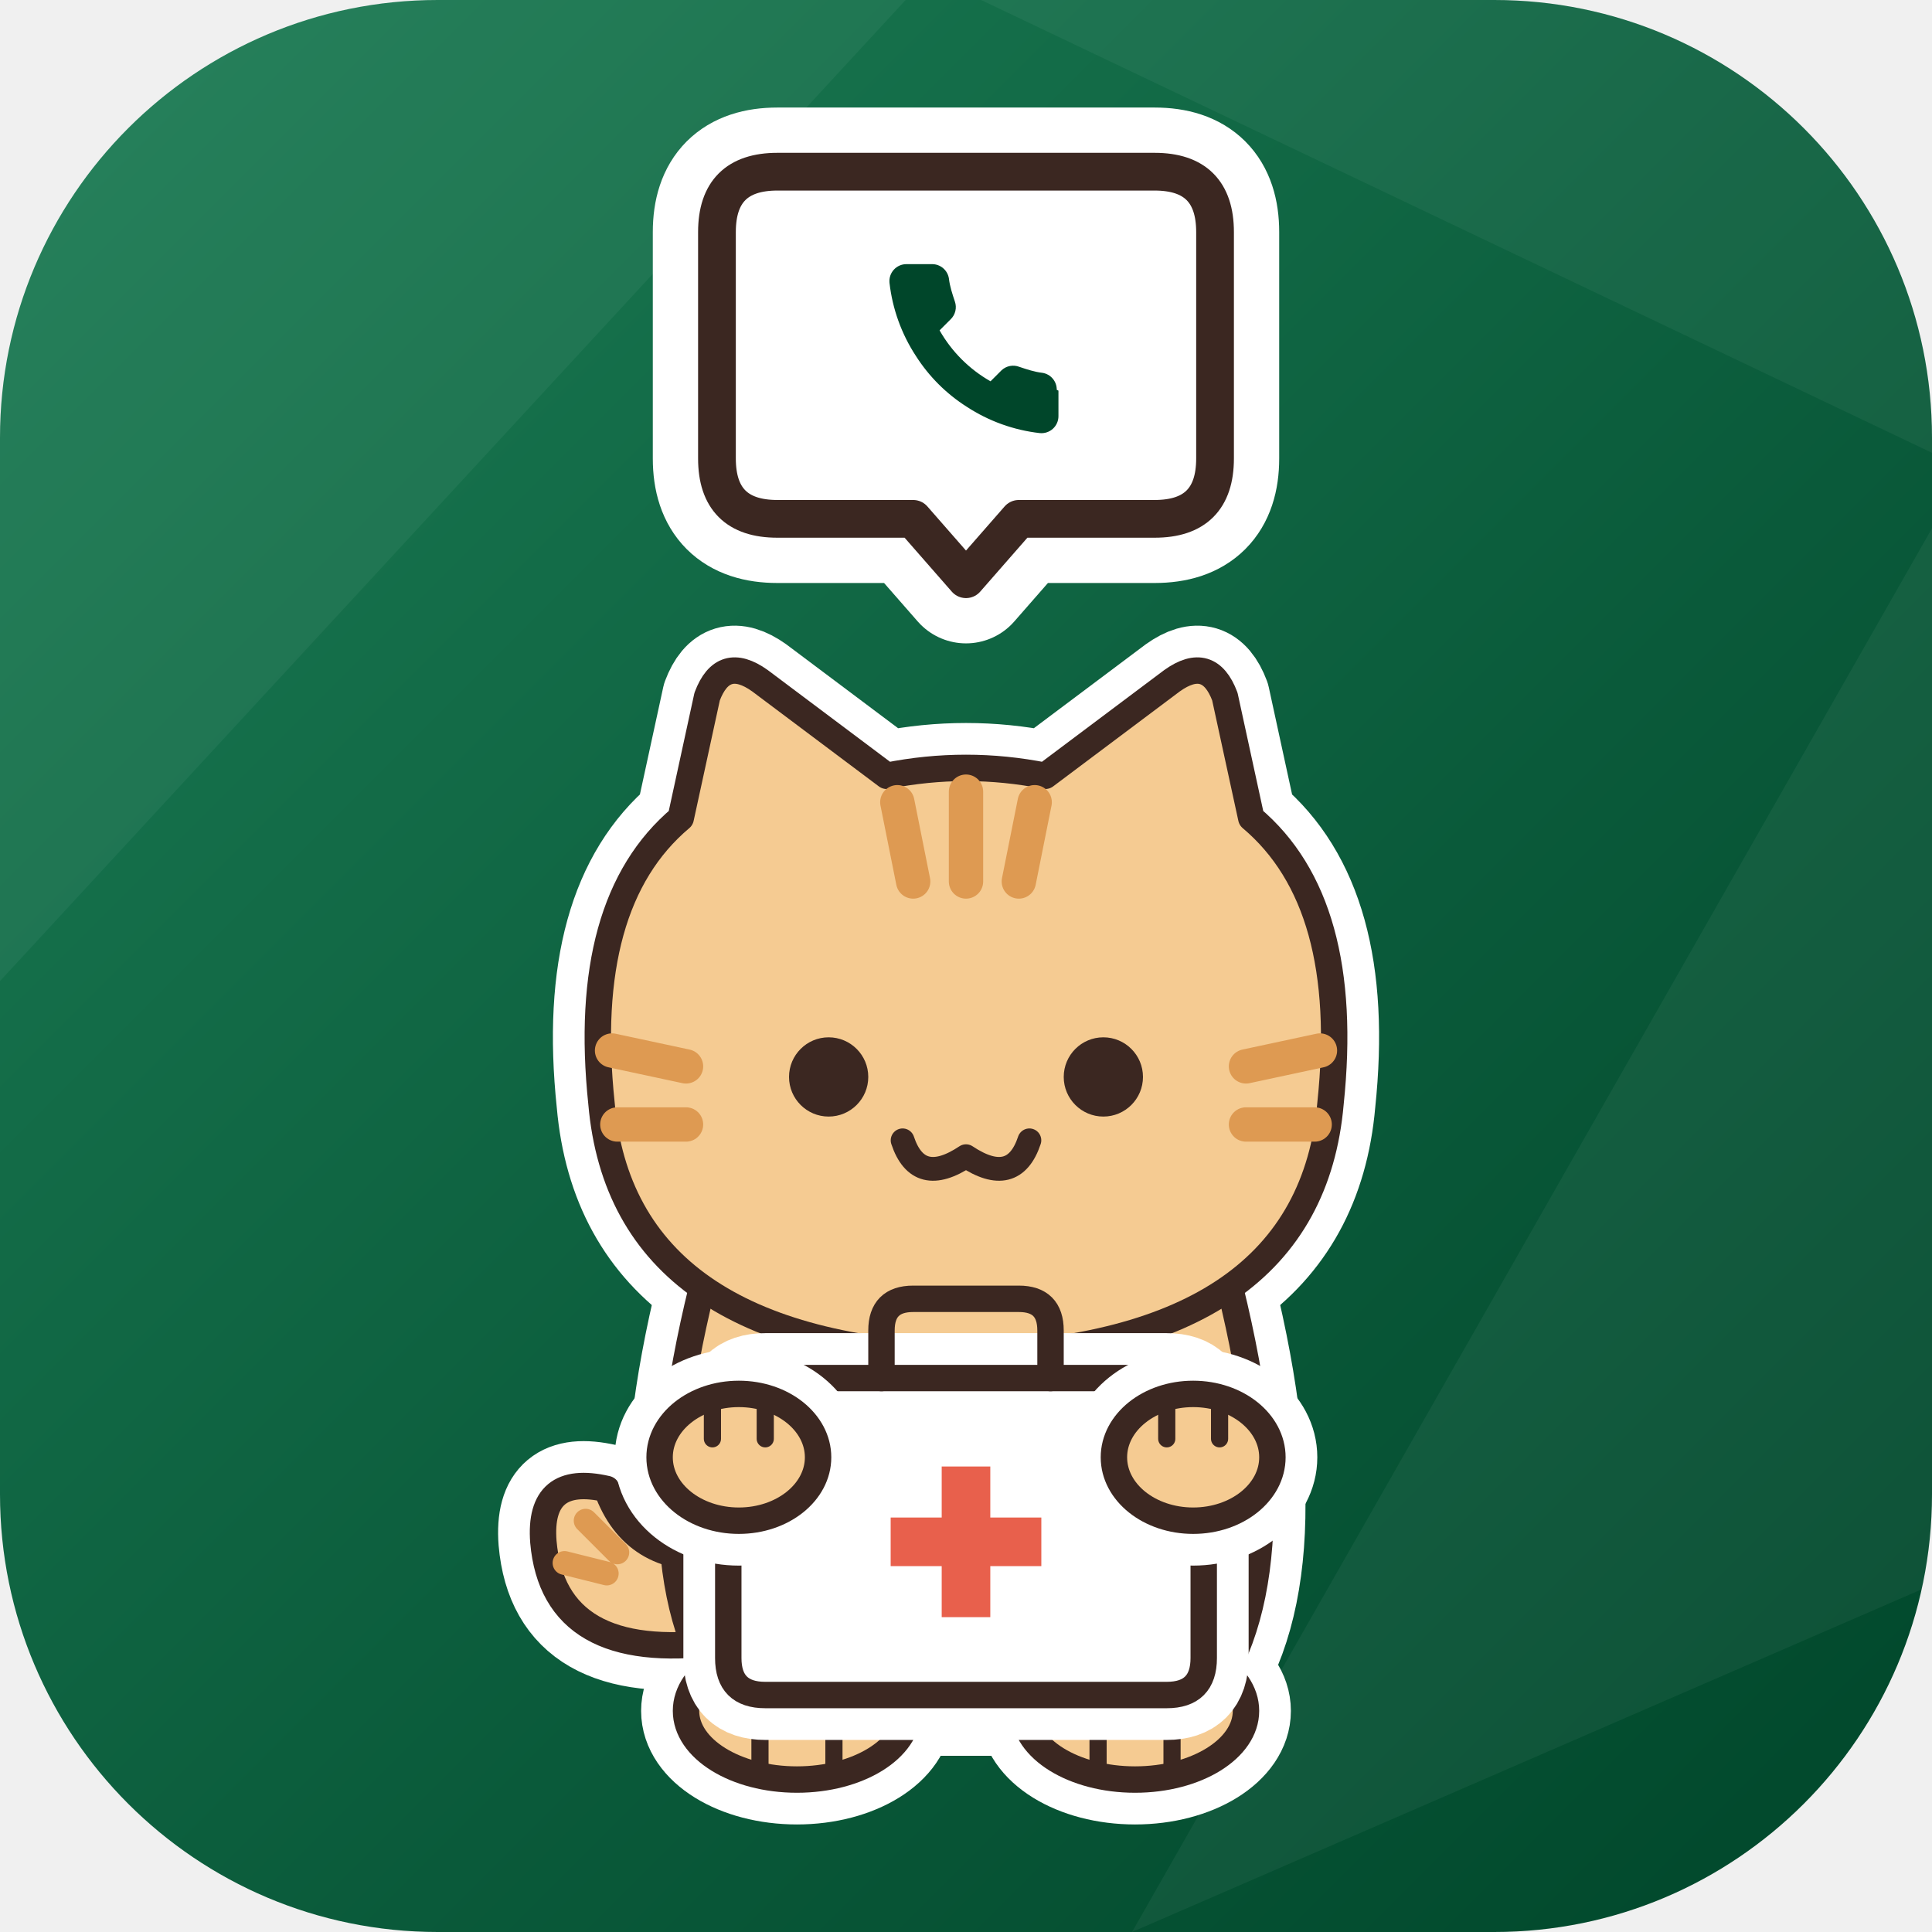
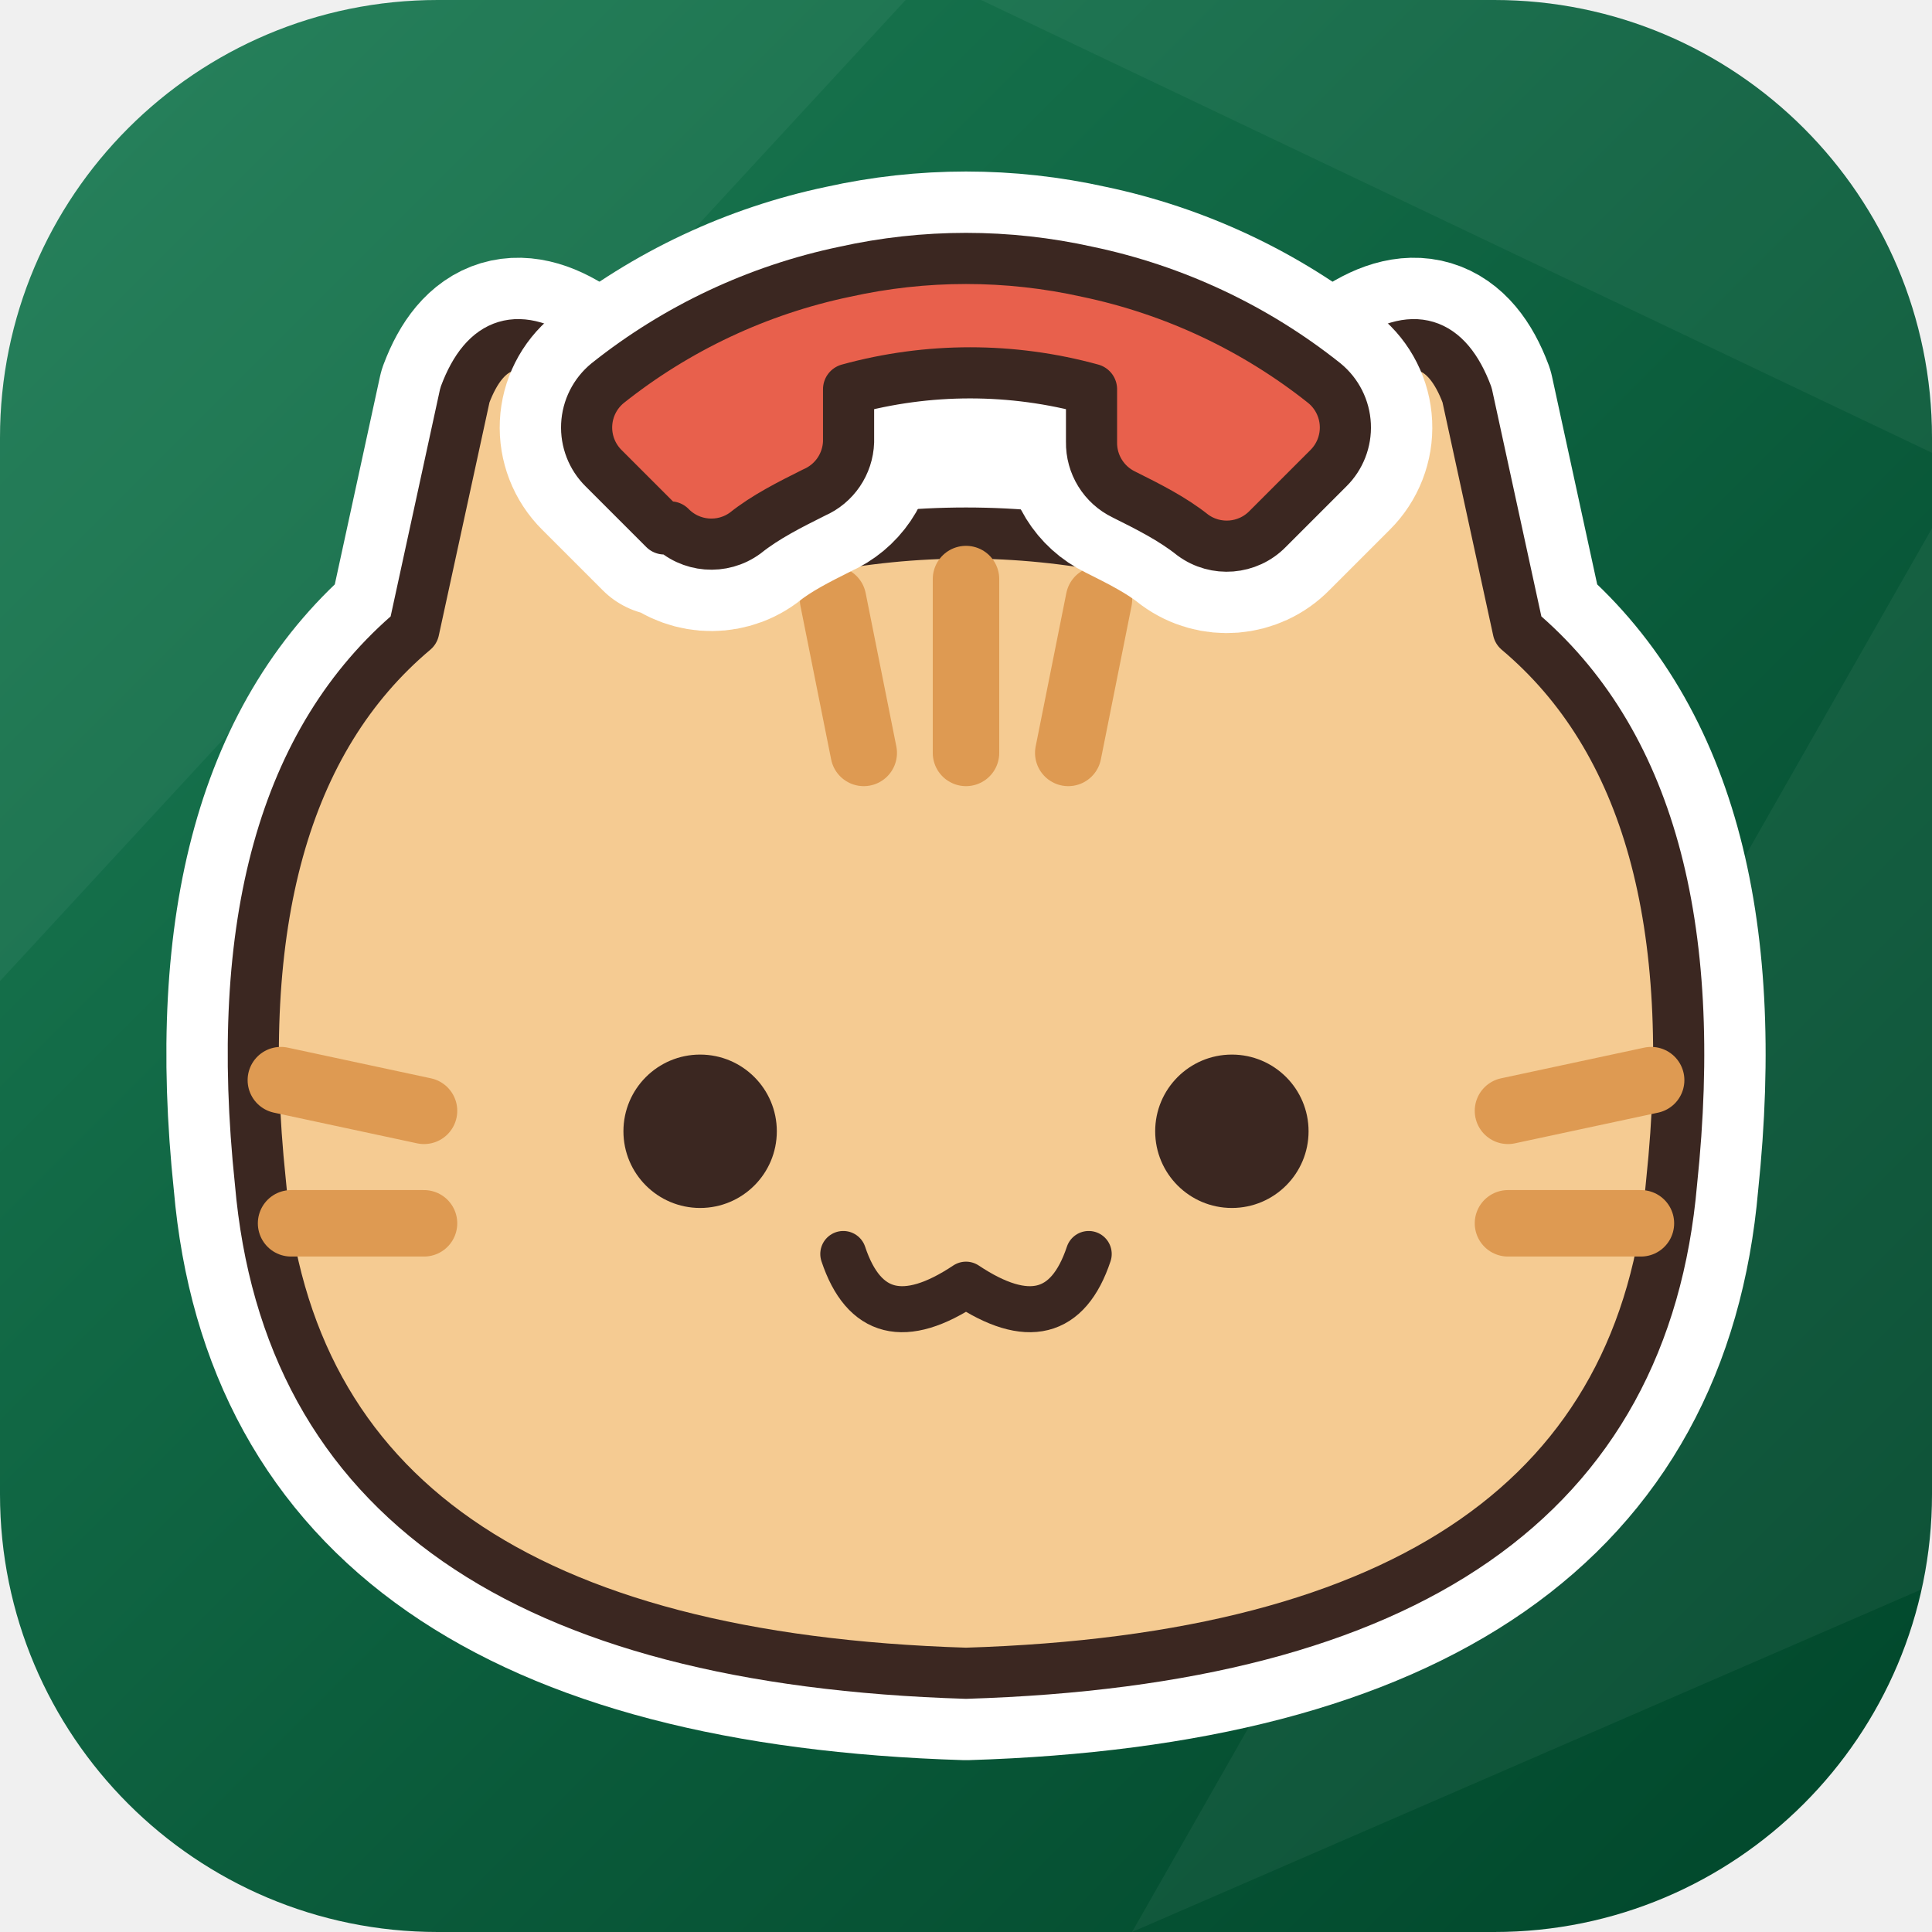
<svg xmlns="http://www.w3.org/2000/svg" viewBox="0 0 512 512" width="512" height="512">
  <defs>
    <linearGradient id="g" x1="0" y1="0" x2="1" y2="1">
      <stop offset="0" stop-color="#1c7d55" />
      <stop offset=".6" stop-color="#0a5a3a" />
      <stop offset="1" stop-color="#00462A" />
    </linearGradient>
    <clipPath id="sq">
      <rect width="512" height="512" rx="116" />
    </clipPath>
  </defs>
  <rect width="512" height="512" rx="116" fill="url(#g)" />
  <g clip-path="url(#sq)" fill="#fff" opacity=".05">
    <path d="M0 0 L240 0 L0 260 Z" />
    <path d="M512 140 L512 420 L300 512 Z" />
    <path d="M260 0 L512 0 L512 120 Z" />
  </g>
-   <g transform="translate(256 313.4) scale(0.7) translate(-256 -256)">
-     <path d="M162 430 Q100 438 96 392 Q94 366 120 372 Q130 400 162 398 Z" fill="#fff" stroke="#fff" stroke-width="34" stroke-linejoin="round" />
-     <path d="M156 296 Q128 410 168 456 H344 Q384 410 356 296 Z" fill="#fff" stroke="#fff" stroke-width="34" stroke-linejoin="round" />
-     <path d="M150 456 a42 26 0 1 0 84 0 a42 26 0 1 0 -84 0 Z" fill="#fff" stroke="#fff" stroke-width="34" stroke-linejoin="round" />
-     <path d="M278 456 a42 26 0 1 0 84 0 a42 26 0 1 0 -84 0 Z" fill="#fff" stroke="#fff" stroke-width="34" stroke-linejoin="round" />
+   <g transform="translate(256 354) scale(1.355) translate(-256 -256)">
    <path d="M118 226 Q110 150 148 118 L158 72 Q164 56 178 66 L226 102 Q256 96 286 102 L334 66 Q348 56 354 72 L364 118 Q402 150 394 226 Q386 318 256 322 Q126 318 118 226 Z" fill="#fff" stroke="#fff" stroke-width="34" stroke-linejoin="round" />
-     <path d="M162 430 Q100 438 96 392 Q94 366 120 372 Q130 400 162 398 Z" fill="#f5cb92" stroke="#3b2721" stroke-width="10" stroke-linejoin="round" stroke-linecap="round" />
-     <path d="M112 384 L124 396 M104 400 L120 404" stroke="#de9a52" stroke-width="9" stroke-linecap="round" />
-     <path d="M156 296 Q128 410 168 456 H344 Q384 410 356 296 Z" fill="#f5cb92" stroke="#3b2721" stroke-width="10" stroke-linejoin="round" stroke-linecap="round" />
-     <path d="M150 456 a42 26 0 1 0 84 0 a42 26 0 1 0 -84 0 Z" fill="#f5cb92" stroke="#3b2721" stroke-width="10" stroke-linejoin="round" stroke-linecap="round" />
-     <path d="M278 456 a42 26 0 1 0 84 0 a42 26 0 1 0 -84 0 Z" fill="#f5cb92" stroke="#3b2721" stroke-width="10" stroke-linejoin="round" stroke-linecap="round" />
-     <path d="M178 466 V481" stroke="#3b2721" stroke-width="6.5" stroke-linecap="round" />
-     <path d="M206 466 V481" stroke="#3b2721" stroke-width="6.5" stroke-linecap="round" />
-     <path d="M306 466 V481" stroke="#3b2721" stroke-width="6.5" stroke-linecap="round" />
-     <path d="M334 466 V481" stroke="#3b2721" stroke-width="6.5" stroke-linecap="round" />
    <path d="M118 226 Q110 150 148 118 L158 72 Q164 56 178 66 L226 102 Q256 96 286 102 L334 66 Q348 56 354 72 L364 118 Q402 150 394 226 Q386 318 256 322 Q126 318 118 226 Z" fill="#f5cb92" stroke="#3b2721" stroke-width="10" stroke-linejoin="round" stroke-linecap="round" />
    <g fill="#3b2721">
      <circle cx="204" cy="216" r="15" />
      <circle cx="308" cy="216" r="15" />
    </g>
    <path d="M232 240 Q238 258 256 246 Q274 258 280 240" fill="none" stroke="#3b2721" stroke-width="9" stroke-linecap="round" stroke-linejoin="round" />
    <g stroke="#de9a52" stroke-width="13" stroke-linecap="round">
      <path d="M230 112 L236 142 M256 108 V142 M282 112 L276 142" />
      <path d="M122 206 L150 212 M124 234 L150 234" />
      <path d="M390 206 L362 212 M388 234 L362 234" />
    </g>
-     <path d="M180 330 H332 Q346 330 346 344 V436 Q346 450 332 450 H180 Q166 450 166 436 V344 Q166 330 180 330 Z" fill="#fff" stroke="#fff" stroke-width="34" stroke-linejoin="round" />
-     <path d="M180 330 H332 Q346 330 346 344 V436 Q346 450 332 450 H180 Q166 450 166 436 V344 Q166 330 180 330 Z" fill="#ffffff" stroke="#3b2721" stroke-width="10" stroke-linejoin="round" stroke-linecap="round" />
-     <path d="M224 330 V312 Q224 300 236 300 H276 Q288 300 288 312 V330" fill="none" stroke="#3b2721" stroke-width="10" stroke-linecap="round" />
-     <path d="M246.8 363.48 h18.4 v19.32 h19.32 v18.4 h-19.32 v19.32 h-18.4 v-19.32 h-19.32 v-18.4 h19.32 Z" fill="#E8604C" />
-     <path d="M140 360 a30 24 0 1 0 60 0 a30 24 0 1 0 -60 0 Z" fill="#fff" stroke="#fff" stroke-width="34" stroke-linejoin="round" />
-     <path d="M312 360 a30 24 0 1 0 60 0 a30 24 0 1 0 -60 0 Z" fill="#fff" stroke="#fff" stroke-width="34" stroke-linejoin="round" />
-     <path d="M140 360 a30 24 0 1 0 60 0 a30 24 0 1 0 -60 0 Z" fill="#f5cb92" stroke="#3b2721" stroke-width="10" stroke-linejoin="round" stroke-linecap="round" />
-     <path d="M312 360 a30 24 0 1 0 60 0 a30 24 0 1 0 -60 0 Z" fill="#f5cb92" stroke="#3b2721" stroke-width="10" stroke-linejoin="round" stroke-linecap="round" />
-     <g stroke="#3b2721" stroke-width="4" stroke-linecap="round" opacity=".5">
-       <path d="M140" />
-     </g>
-     <path d="M160 337 V353" stroke="#3b2721" stroke-width="6.5" stroke-linecap="round" />
-     <path d="M180 337 V353" stroke="#3b2721" stroke-width="6.5" stroke-linecap="round" />
-     <path d="M332 337 V353" stroke="#3b2721" stroke-width="6.5" stroke-linecap="round" />
-     <path d="M352 337 V353" stroke="#3b2721" stroke-width="6.5" stroke-linecap="round" />
+     <path transform="translate(256 78) rotate(135) scale(5.6) translate(-12 -12)" d="M22 16.9v3a2 2 0 0 1-2.2 2 19.8 19.8 0 0 1-8.6-3.1 19.5 19.5 0 0 1-6-6A19.8 19.8 0 0 1 2.1 4.2 2 2 0 0 1 4.1 2h3a2 2 0 0 1 2 1.7c.1.9.4 1.8.7 2.7a2 2 0 0 1-.5 2.1L8 9.8a16 16 0 0 0 6 6l1.3-1.3a2 2 0 0 1 2.1-.4c.9.3 1.8.6 2.7.7a2 2 0 0 1 1.7 2z" fill="#fff" stroke="#fff" stroke-width="6.071" stroke-linejoin="round" />
+     <path transform="translate(256 78) rotate(135) scale(5.6) translate(-12 -12)" d="M22 16.9v3a2 2 0 0 1-2.2 2 19.8 19.8 0 0 1-8.6-3.1 19.5 19.5 0 0 1-6-6A19.8 19.8 0 0 1 2.1 4.2 2 2 0 0 1 4.1 2h3a2 2 0 0 1 2 1.7c.1.9.4 1.8.7 2.7a2 2 0 0 1-.5 2.1L8 9.8a16 16 0 0 0 6 6l1.3-1.3a2 2 0 0 1 2.1-.4c.9.3 1.8.6 2.7.7a2 2 0 0 1 1.7 2z" fill="#E8604C" stroke="#3b2721" stroke-width="1.786" stroke-linejoin="round" />
  </g>
-   <path d="M206 45.5 H306 Q322 45.5 322 61.5 V121.5 Q322 137.5 306 137.5 H270 L256 153.5 L242 137.5 H206 Q190 137.5 190 121.5 V61.5 Q190 45.5 206 45.5 Z" fill="#fff" stroke="#fff" stroke-width="34" stroke-linejoin="round" />
-   <path d="M206 45.5 H306 Q322 45.5 322 61.5 V121.5 Q322 137.5 306 137.5 H270 L256 153.5 L242 137.5 H206 Q190 137.5 190 121.5 V61.5 Q190 45.5 206 45.5 Z" fill="#fff" stroke="#3b2721" stroke-width="10" stroke-linejoin="round" stroke-linecap="round" />
-   <path transform="translate(231 65.5) scale(2.25)" d="M22 16.9v3a2 2 0 0 1-2.2 2 19.8 19.8 0 0 1-8.6-3.1 19.5 19.5 0 0 1-6-6A19.8 19.8 0 0 1 2.1 4.2 2 2 0 0 1 4.1 2h3a2 2 0 0 1 2 1.7c.1.9.4 1.8.7 2.7a2 2 0 0 1-.5 2.1L8 9.8a16 16 0 0 0 6 6l1.3-1.3a2 2 0 0 1 2.1-.4c.9.3 1.8.6 2.7.7a2 2 0 0 1 1.7 2z" fill="#00462A" />
</svg>
